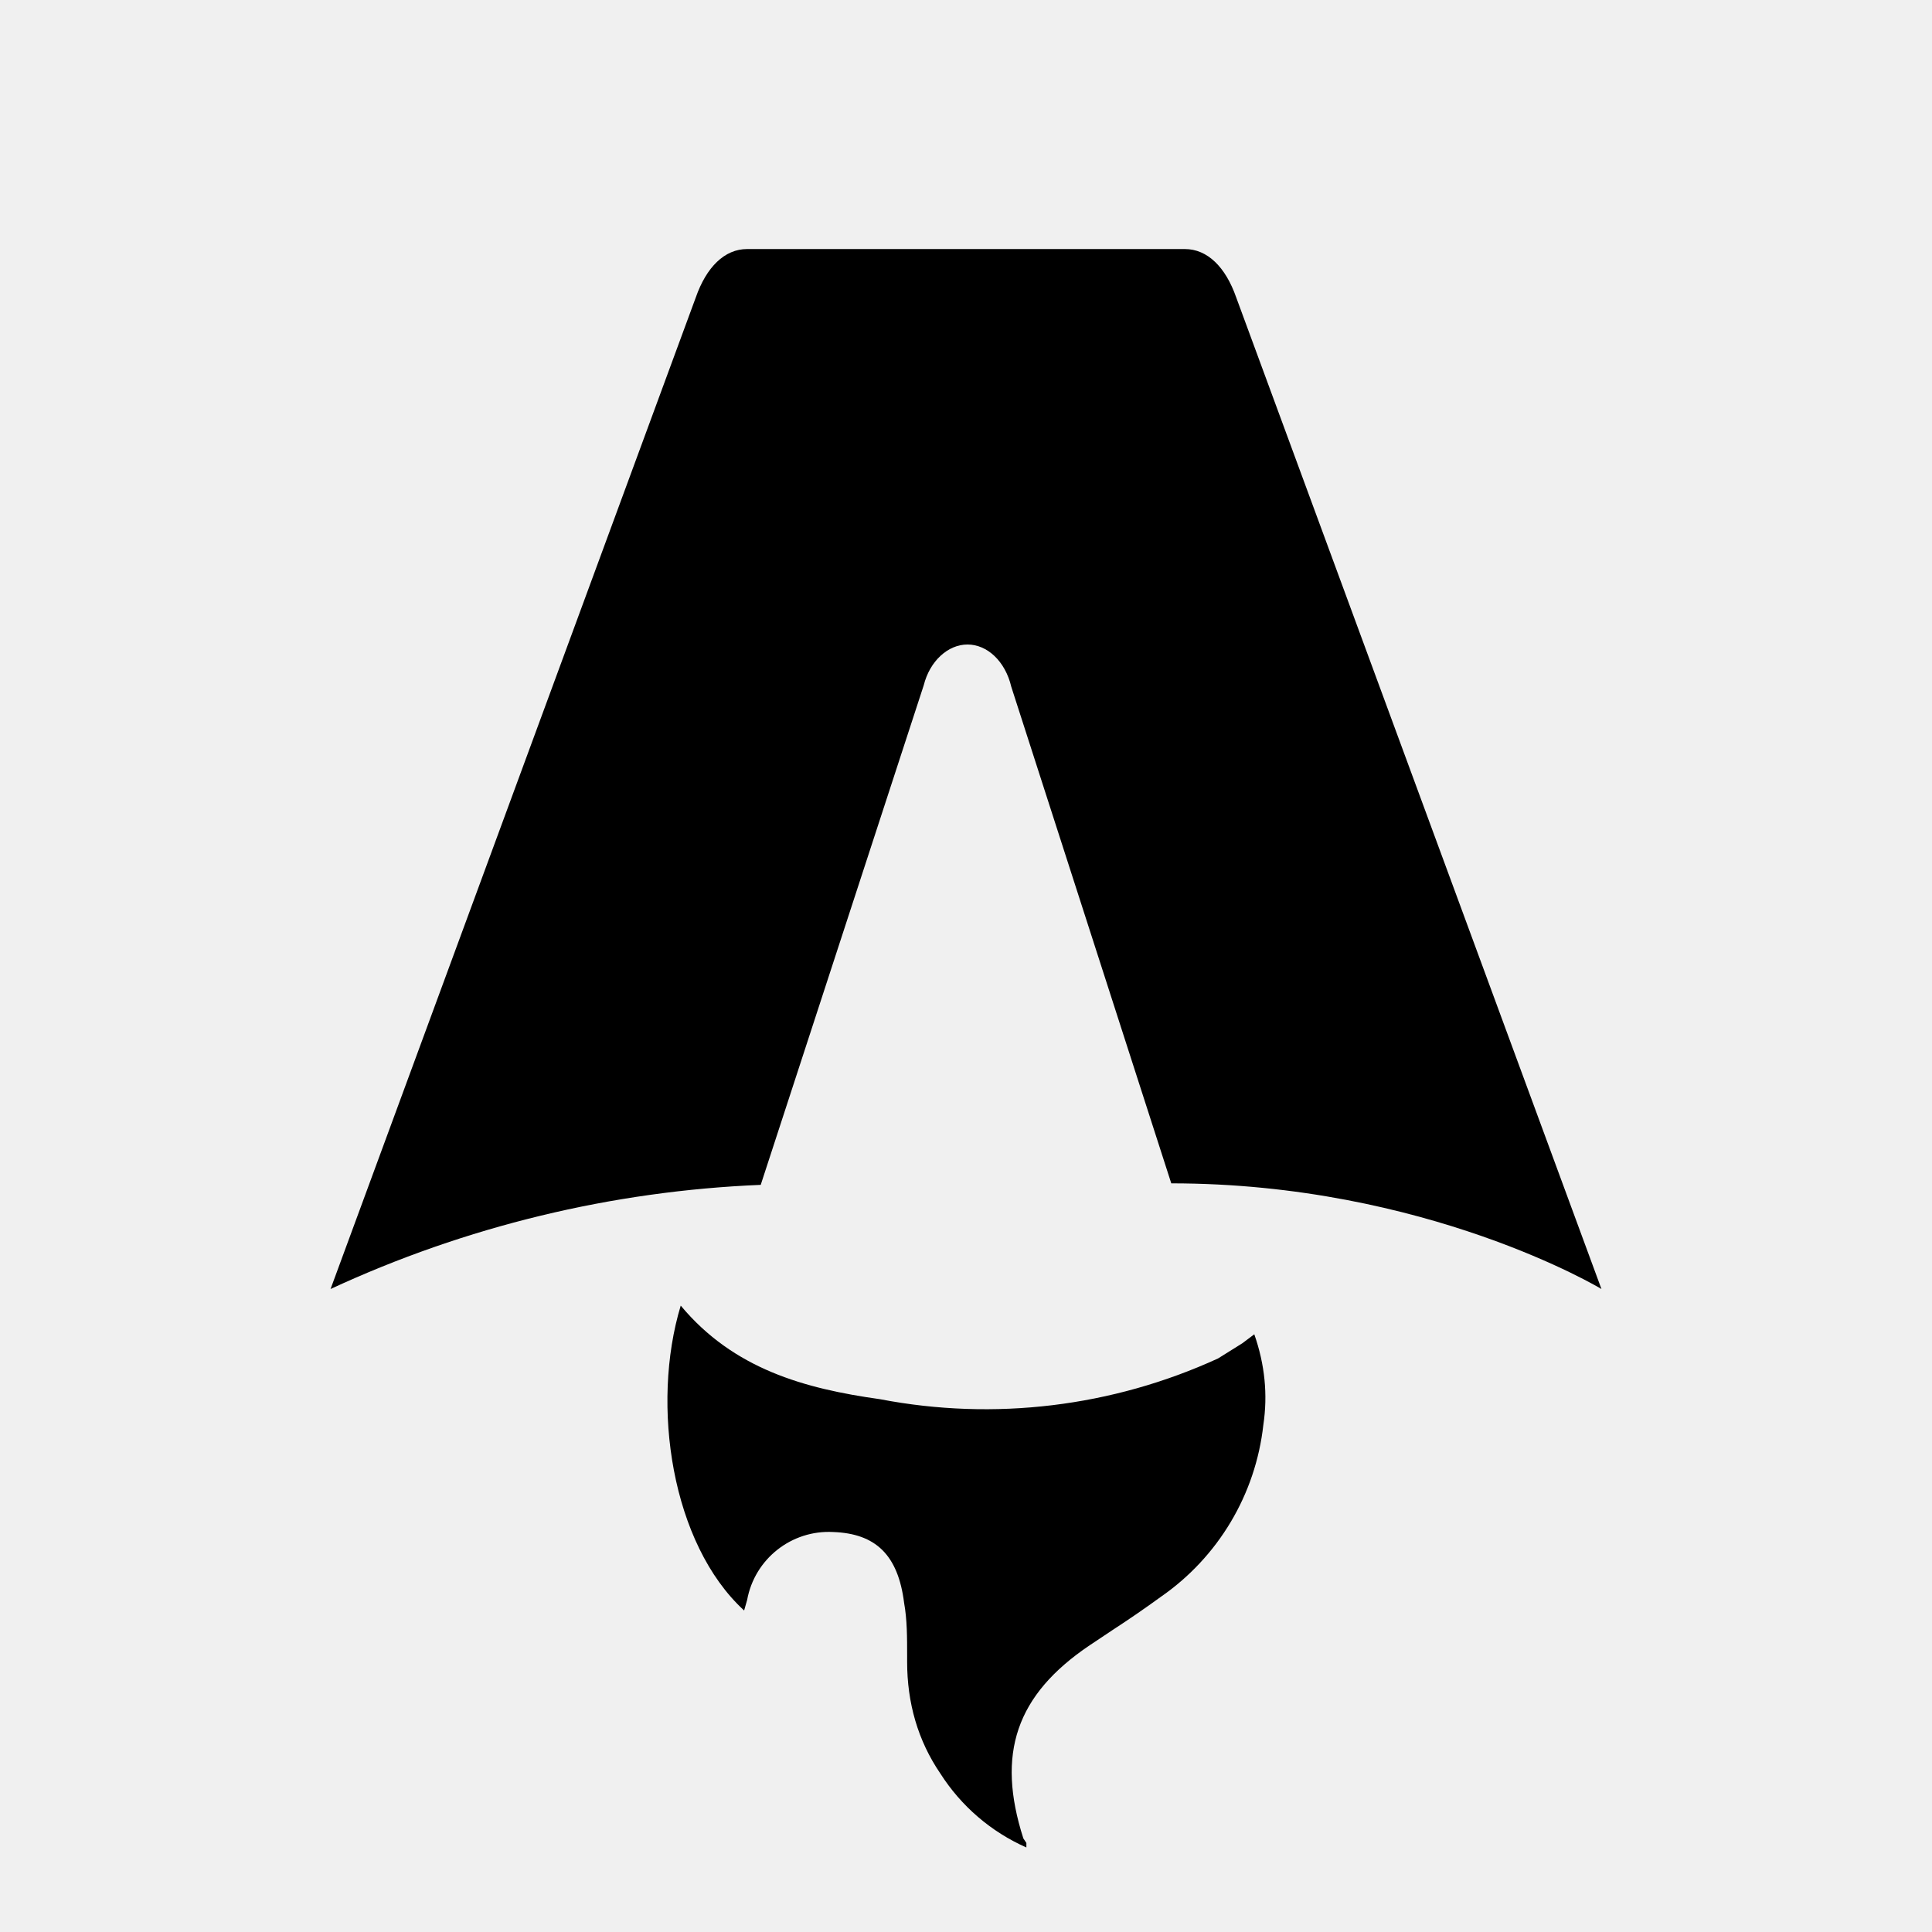
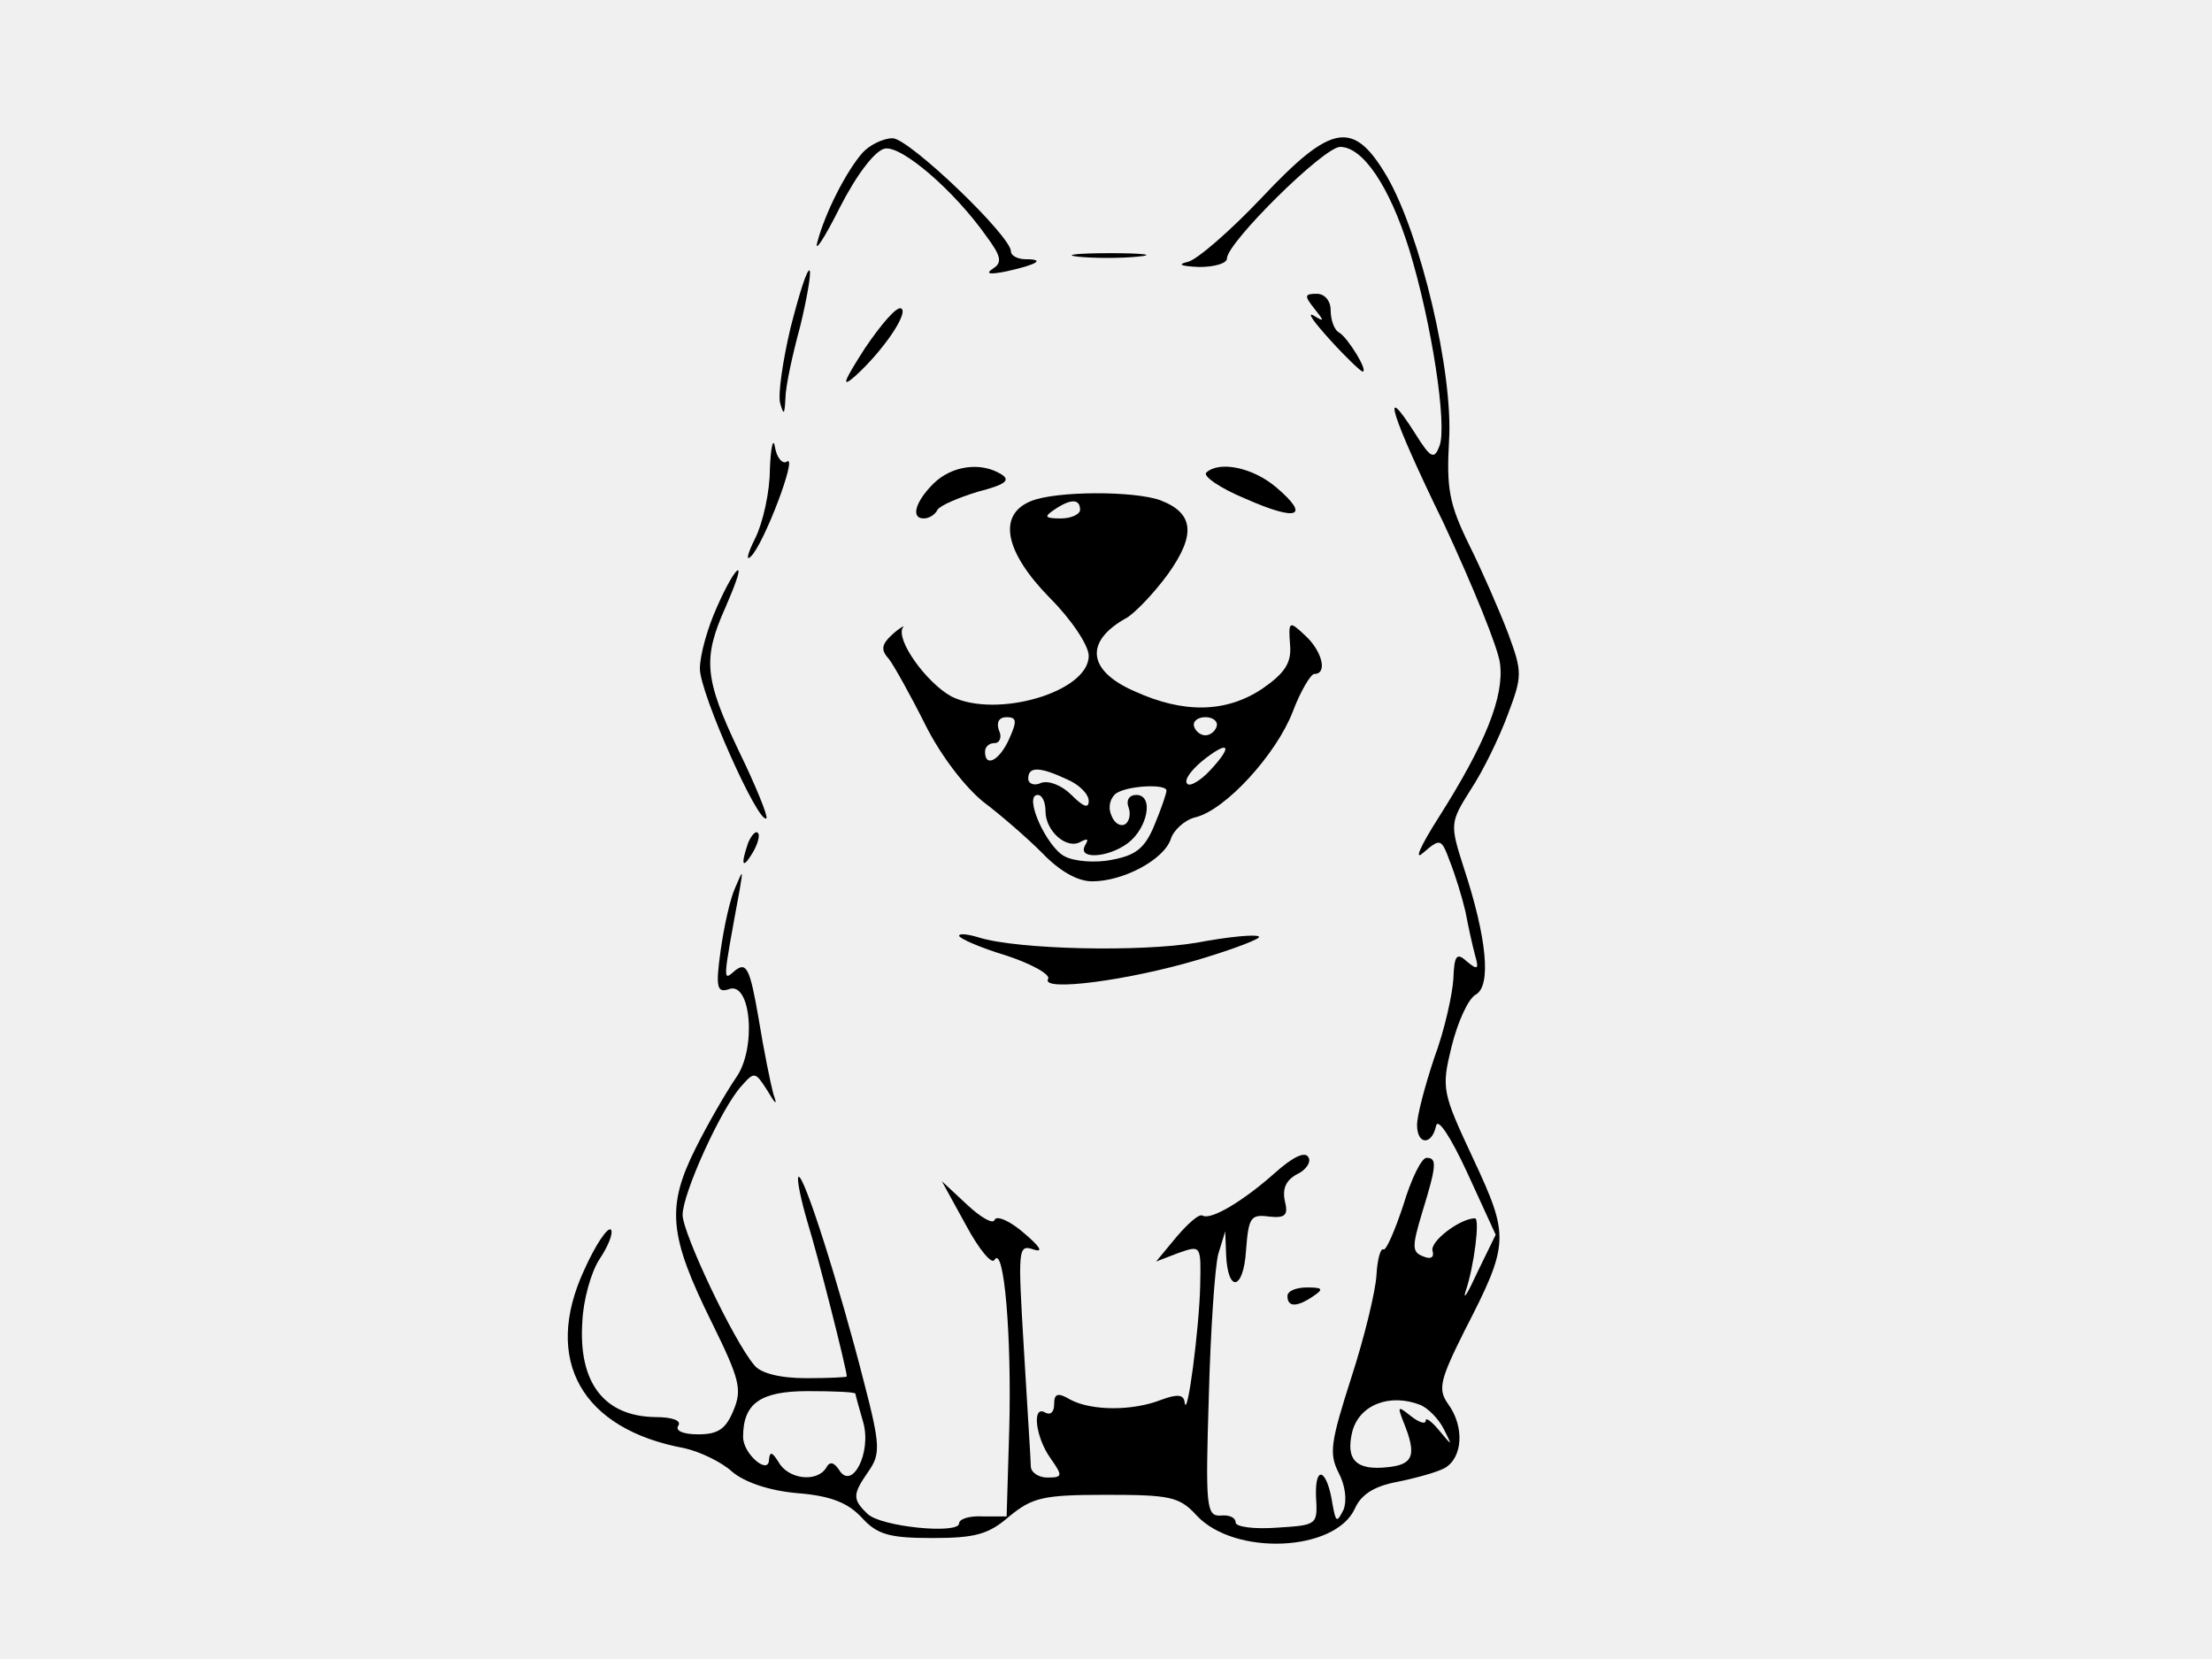
- <svg xmlns="http://www.w3.org/2000/svg" fill="none" viewBox="0 0 128 128">
-   <path d="M50.4 78.5a75.1 75.1 0 0 0-28.5 6.9l24.2-65.7c.7-2 1.9-3.2 3.4-3.2h29c1.5 0 2.7 1.2 3.4 3.2l24.2 65.7s-11.6-7-28.5-7L67 45.5c-.4-1.7-1.6-2.8-2.9-2.8-1.3 0-2.5 1.1-2.9 2.7L50.4 78.5Zm-1.1 28.2Zm-4.2-20.2c-2 6.6-.6 15.8 4.2 20.2a17.5 17.5 0 0 1 .2-.7 5.5 5.5 0 0 1 5.7-4.5c2.8.1 4.3 1.5 4.7 4.7.2 1.1.2 2.3.2 3.5v.4c0 2.7.7 5.2 2.2 7.4a13 13 0 0 0 5.7 4.9v-.3l-.2-.3c-1.8-5.6-.5-9.5 4.4-12.8l1.5-1a73 73 0 0 0 3.2-2.2 16 16 0 0 0 6.8-11.4c.3-2 .1-4-.6-6l-.8.6-1.6 1a37 37 0 0 1-22.4 2.7c-5-.7-9.7-2-13.2-6.2Z" />
-   <style>
-         path { fill: #000; }
-         @media (prefers-color-scheme: dark) {
-             path { fill: #FFF; }
-         }
-     </style>
+ <svg xmlns="http://www.w3.org/2000/svg" version="1.0" width="256pt" height="192pt" viewBox="0 0 256 192" preserveAspectRatio="xMidYMid meet">
+   <g transform="translate(0,192) scale(0.1,-0.1)" fill="#000000" stroke="none">
+     <path d="M998 1743 c-19 -22 -43 -69 -52 -103 -4 -14 8 4 26 40 20 39 41 66 52 68 19 4 80 -48 118 -102 17 -23 18 -30 7 -37 -9 -6 -4 -7 16 -3 36 8 45 14 22 14 -9 0 -17 4 -17 9 0 18 -118 131 -137 131 -11 0 -27 -8 -35 -17z" />
+     <path d="M1460 1691 c-36 -38 -74 -71 -85 -74 -13 -3 -9 -5 13 -6 17 0 32 4 32 10 0 18 112 129 131 129 26 0 57 -45 80 -119 26 -85 44 -203 35 -227 -6 -16 -10 -15 -28 14 -42 66 -28 21 33 -104 33 -71 63 -144 65 -162 5 -38 -17 -93 -71 -178 -21 -33 -29 -51 -18 -41 20 17 21 17 31 -10 6 -15 14 -41 18 -58 3 -16 8 -39 11 -50 5 -17 3 -18 -9 -8 -12 11 -15 8 -16 -20 -1 -17 -10 -59 -22 -91 -11 -33 -20 -67 -20 -78 0 -23 17 -24 22 -1 2 10 17 -13 36 -54 l33 -72 -21 -43 c-11 -24 -17 -34 -14 -23 10 29 17 85 11 85 -17 0 -53 -27 -49 -38 2 -7 -2 -10 -11 -6 -13 5 -13 11 -1 51 17 55 17 63 5 63 -6 0 -18 -25 -27 -55 -10 -30 -20 -53 -23 -51 -3 2 -7 -11 -8 -30 -1 -18 -14 -72 -29 -118 -24 -75 -26 -88 -15 -110 8 -15 10 -32 6 -43 -8 -16 -9 -15 -13 7 -6 39 -20 46 -19 9 2 -34 2 -34 -45 -37 -27 -2 -48 1 -48 6 0 6 -8 9 -17 8 -17 -1 -18 10 -14 138 2 76 7 150 11 165 l8 26 1 -27 c2 -45 20 -41 23 4 3 39 5 43 27 40 19 -2 22 2 18 18 -3 14 1 24 14 31 11 5 17 15 13 20 -4 7 -19 -1 -38 -18 -37 -33 -74 -55 -84 -50 -4 3 -17 -9 -30 -24 l-24 -29 26 10 c26 9 26 9 25 -38 -1 -48 -15 -157 -18 -135 -1 9 -8 10 -27 3 -33 -13 -80 -13 -105 0 -15 9 -19 7 -19 -5 0 -9 -4 -13 -10 -10 -16 10 -12 -28 6 -53 14 -20 14 -22 -4 -22 -10 0 -19 6 -19 13 0 6 -4 67 -8 135 -7 117 -7 122 11 116 12 -4 8 3 -11 19 -16 14 -32 21 -34 15 -2 -5 -16 3 -32 18 l-29 27 28 -51 c15 -28 30 -46 33 -40 11 18 20 -89 17 -197 l-3 -100 -27 0 c-16 1 -28 -3 -28 -8 0 -13 -91 -4 -106 11 -18 17 -17 23 1 49 14 20 14 30 -5 103 -28 110 -70 243 -76 238 -2 -3 3 -27 11 -54 12 -39 45 -169 45 -177 0 -1 -21 -2 -47 -2 -31 0 -53 6 -60 15 -24 28 -83 153 -83 174 0 25 45 124 68 149 15 17 16 17 30 -5 10 -17 12 -18 7 -4 -3 11 -11 50 -17 87 -10 58 -14 66 -27 56 -15 -13 -15 -16 5 93 4 24 4 24 -5 3 -6 -13 -13 -45 -17 -73 -6 -43 -4 -49 9 -45 26 11 33 -68 9 -102 -11 -16 -32 -52 -47 -82 -34 -68 -31 -101 19 -202 32 -65 35 -77 25 -101 -9 -22 -18 -28 -41 -28 -17 0 -27 4 -23 10 4 6 -7 10 -27 10 -59 1 -89 40 -84 111 1 24 10 57 20 72 10 15 16 30 13 34 -4 3 -18 -18 -31 -47 -48 -104 -3 -184 116 -206 18 -4 43 -16 55 -27 14 -12 42 -22 75 -25 39 -3 59 -11 75 -28 18 -20 32 -24 82 -24 49 0 65 4 89 25 27 22 39 25 112 25 74 0 85 -2 105 -24 44 -47 160 -42 183 8 7 16 22 26 49 31 20 4 46 11 55 16 21 12 23 48 4 74 -12 17 -10 27 19 85 52 101 52 109 10 199 -36 77 -37 81 -25 130 7 28 19 55 28 60 18 10 13 65 -14 147 -16 50 -16 52 8 90 14 21 33 60 43 87 17 45 17 49 0 95 -10 26 -30 72 -45 102 -23 47 -26 65 -23 120 5 79 -33 239 -72 306 -39 66 -64 61 -145 -25z m-470 -1384 c0 -1 4 -16 9 -33 10 -35 -13 -80 -28 -55 -6 9 -11 10 -15 2 -11 -17 -44 -13 -55 7 -7 11 -10 13 -11 3 0 -19 -30 6 -30 26 0 39 20 53 75 53 30 0 55 -1 55 -3z m654 -13 c9 -4 21 -16 27 -28 10 -20 10 -20 -5 -2 -9 11 -16 16 -16 12 0 -5 -8 -2 -17 5 -15 12 -16 12 -9 -6 16 -39 12 -50 -18 -53 -36 -4 -49 8 -41 41 8 31 43 45 79 31z" />
+     <path d="M1247 1623 c18 -2 50 -2 70 0 21 2 7 4 -32 4 -38 0 -55 -2 -38 -4z" />
+     <path d="M915 1541 c-9 -38 -15 -78 -12 -88 4 -14 5 -13 6 6 0 13 8 50 17 83 8 33 13 62 11 65 -3 2 -12 -27 -22 -66z" />
+     <path d="M1521 1563 c12 -15 12 -16 -1 -8 -8 4 1 -8 19 -28 19 -21 36 -37 38 -37 7 0 -17 39 -27 45 -6 3 -10 15 -10 26 0 11 -7 19 -16 19 -14 0 -15 -2 -3 -17z" />
+     <path d="M1001 1517 c-25 -39 -28 -47 -11 -32 32 29 62 73 53 78 -5 3 -23 -18 -42 -46z" />
+     <path d="M891 1377 c0 -26 -8 -62 -17 -80 -9 -18 -11 -27 -5 -21 15 14 54 117 42 110 -5 -4 -12 4 -14 16 -2 13 -5 1 -6 -25z" />
+     <path d="M1080 1360 c-21 -21 -26 -40 -11 -40 6 0 13 4 16 10 3 5 24 14 47 21 31 8 38 13 27 20 -24 15 -58 10 -79 -11z" />
+     <path d="M1396 1373 c-4 -4 16 -18 45 -30 61 -27 76 -21 36 13 -27 23 -66 31 -81 17z" />
+     <path d="M1193 1340 c-39 -16 -30 -59 22 -112 25 -25 45 -55 45 -67 0 -42 -107 -73 -159 -47 -29 16 -65 66 -56 80 3 3 -3 0 -12 -8 -13 -12 -14 -18 -4 -29 6 -8 25 -42 42 -76 18 -36 46 -72 67 -89 20 -15 51 -42 68 -59 20 -21 41 -33 58 -33 36 0 83 25 91 49 3 10 16 22 28 25 35 8 94 73 113 122 9 24 21 44 25 44 16 0 9 27 -11 45 -18 17 -19 16 -17 -11 2 -21 -6 -33 -32 -51 -42 -28 -91 -29 -148 -3 -55 24 -58 58 -9 85 10 6 32 29 48 51 32 45 30 70 -9 85 -30 11 -121 11 -150 -1z m57 -10 c0 -5 -10 -10 -22 -10 -19 0 -20 2 -8 10 19 13 30 13 30 0z m-82 -265 c-11 -25 -28 -34 -28 -15 0 6 5 10 11 10 6 0 9 7 5 15 -3 9 0 15 9 15 12 0 12 -5 3 -25z m240 14 c-2 -6 -8 -10 -13 -10 -5 0 -11 4 -13 10 -2 6 4 11 13 11 9 0 15 -5 13 -11z m-7 -50 c-11 -12 -24 -20 -27 -16 -4 4 4 15 17 26 31 25 37 19 10 -10z m-166 -11 c14 -6 25 -17 25 -25 0 -9 -6 -7 -20 7 -11 11 -26 17 -35 14 -8 -4 -15 -1 -15 5 0 14 13 14 45 -1z m115 -13 c0 -3 -6 -21 -14 -40 -11 -27 -22 -35 -49 -40 -19 -4 -44 -2 -55 4 -21 11 -48 71 -31 71 5 0 9 -8 9 -19 0 -23 25 -45 41 -35 8 4 9 3 5 -4 -10 -17 26 -15 49 2 23 17 31 56 10 56 -8 0 -12 -6 -9 -14 3 -8 1 -17 -4 -20 -6 -3 -13 2 -16 11 -4 9 -1 20 6 25 14 9 58 11 58 3z" />
+     <path d="M830 1218 c-11 -24 -20 -56 -20 -72 0 -28 68 -181 77 -173 2 2 -12 37 -32 78 -40 84 -42 107 -15 167 10 23 17 42 14 42 -3 0 -14 -19 -24 -42z" />
+     <path d="M866 945 c-9 -26 -7 -32 5 -12 6 10 9 21 6 23 -2 3 -7 -2 -11 -11z" />
+     <path d="M1110 837 c0 -3 25 -14 55 -23 30 -10 51 -22 48 -27 -9 -15 93 -2 176 23 40 12 71 24 68 26 -3 3 -35 0 -72 -7 -65 -11 -207 -8 -252 6 -13 4 -23 5 -23 2z" />
+     <path d="M1490 420 c0 -13 11 -13 30 0 12 8 11 10 -7 10 -13 0 -23 -4 -23 -10z" />
+   </g>
</svg>
